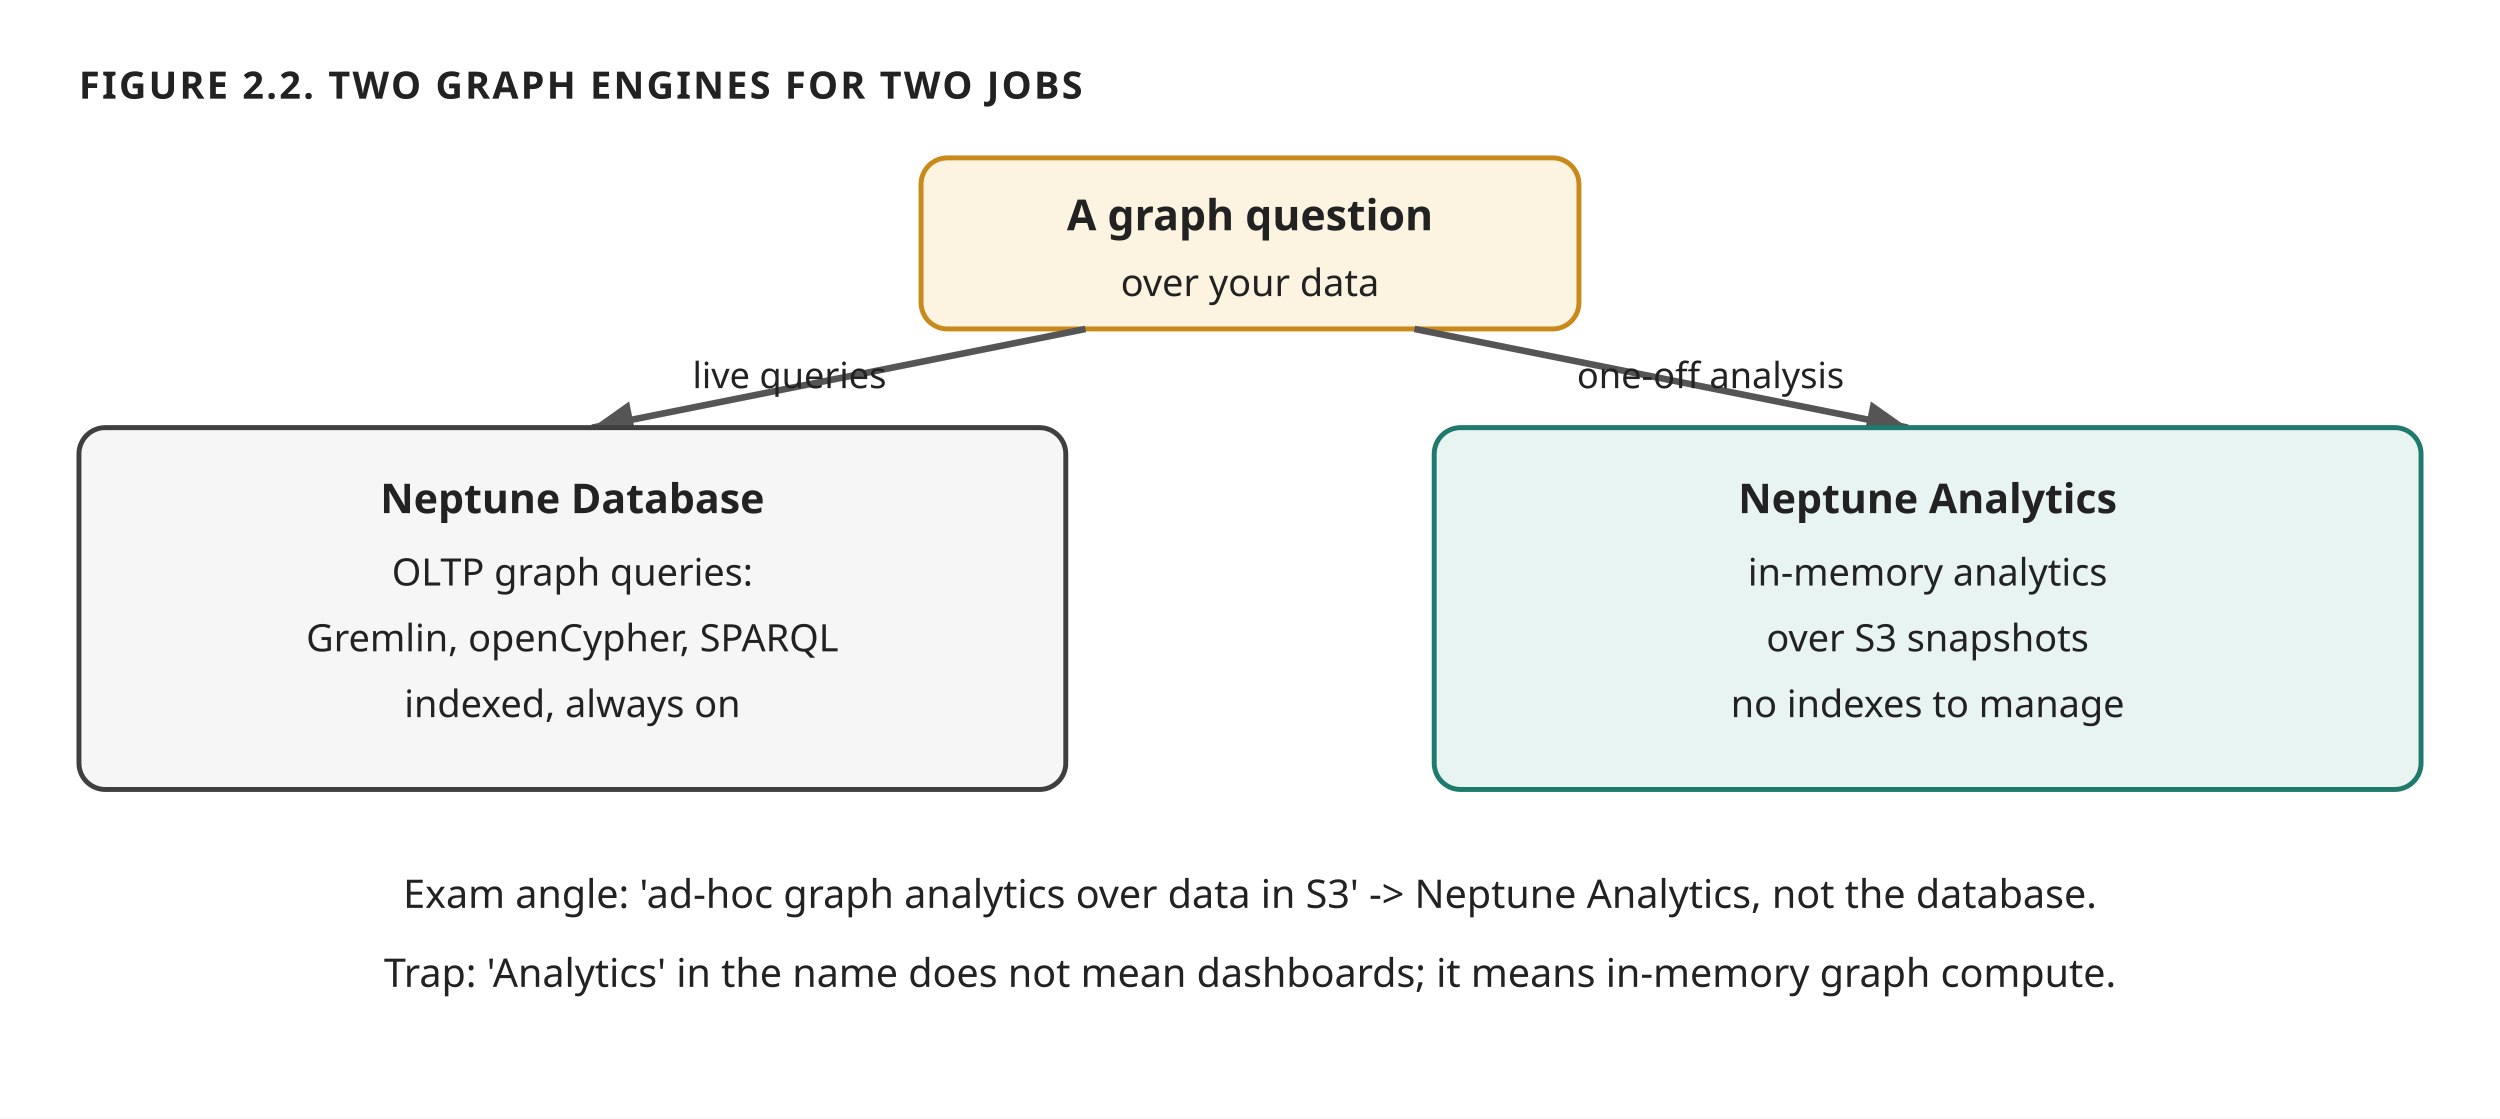
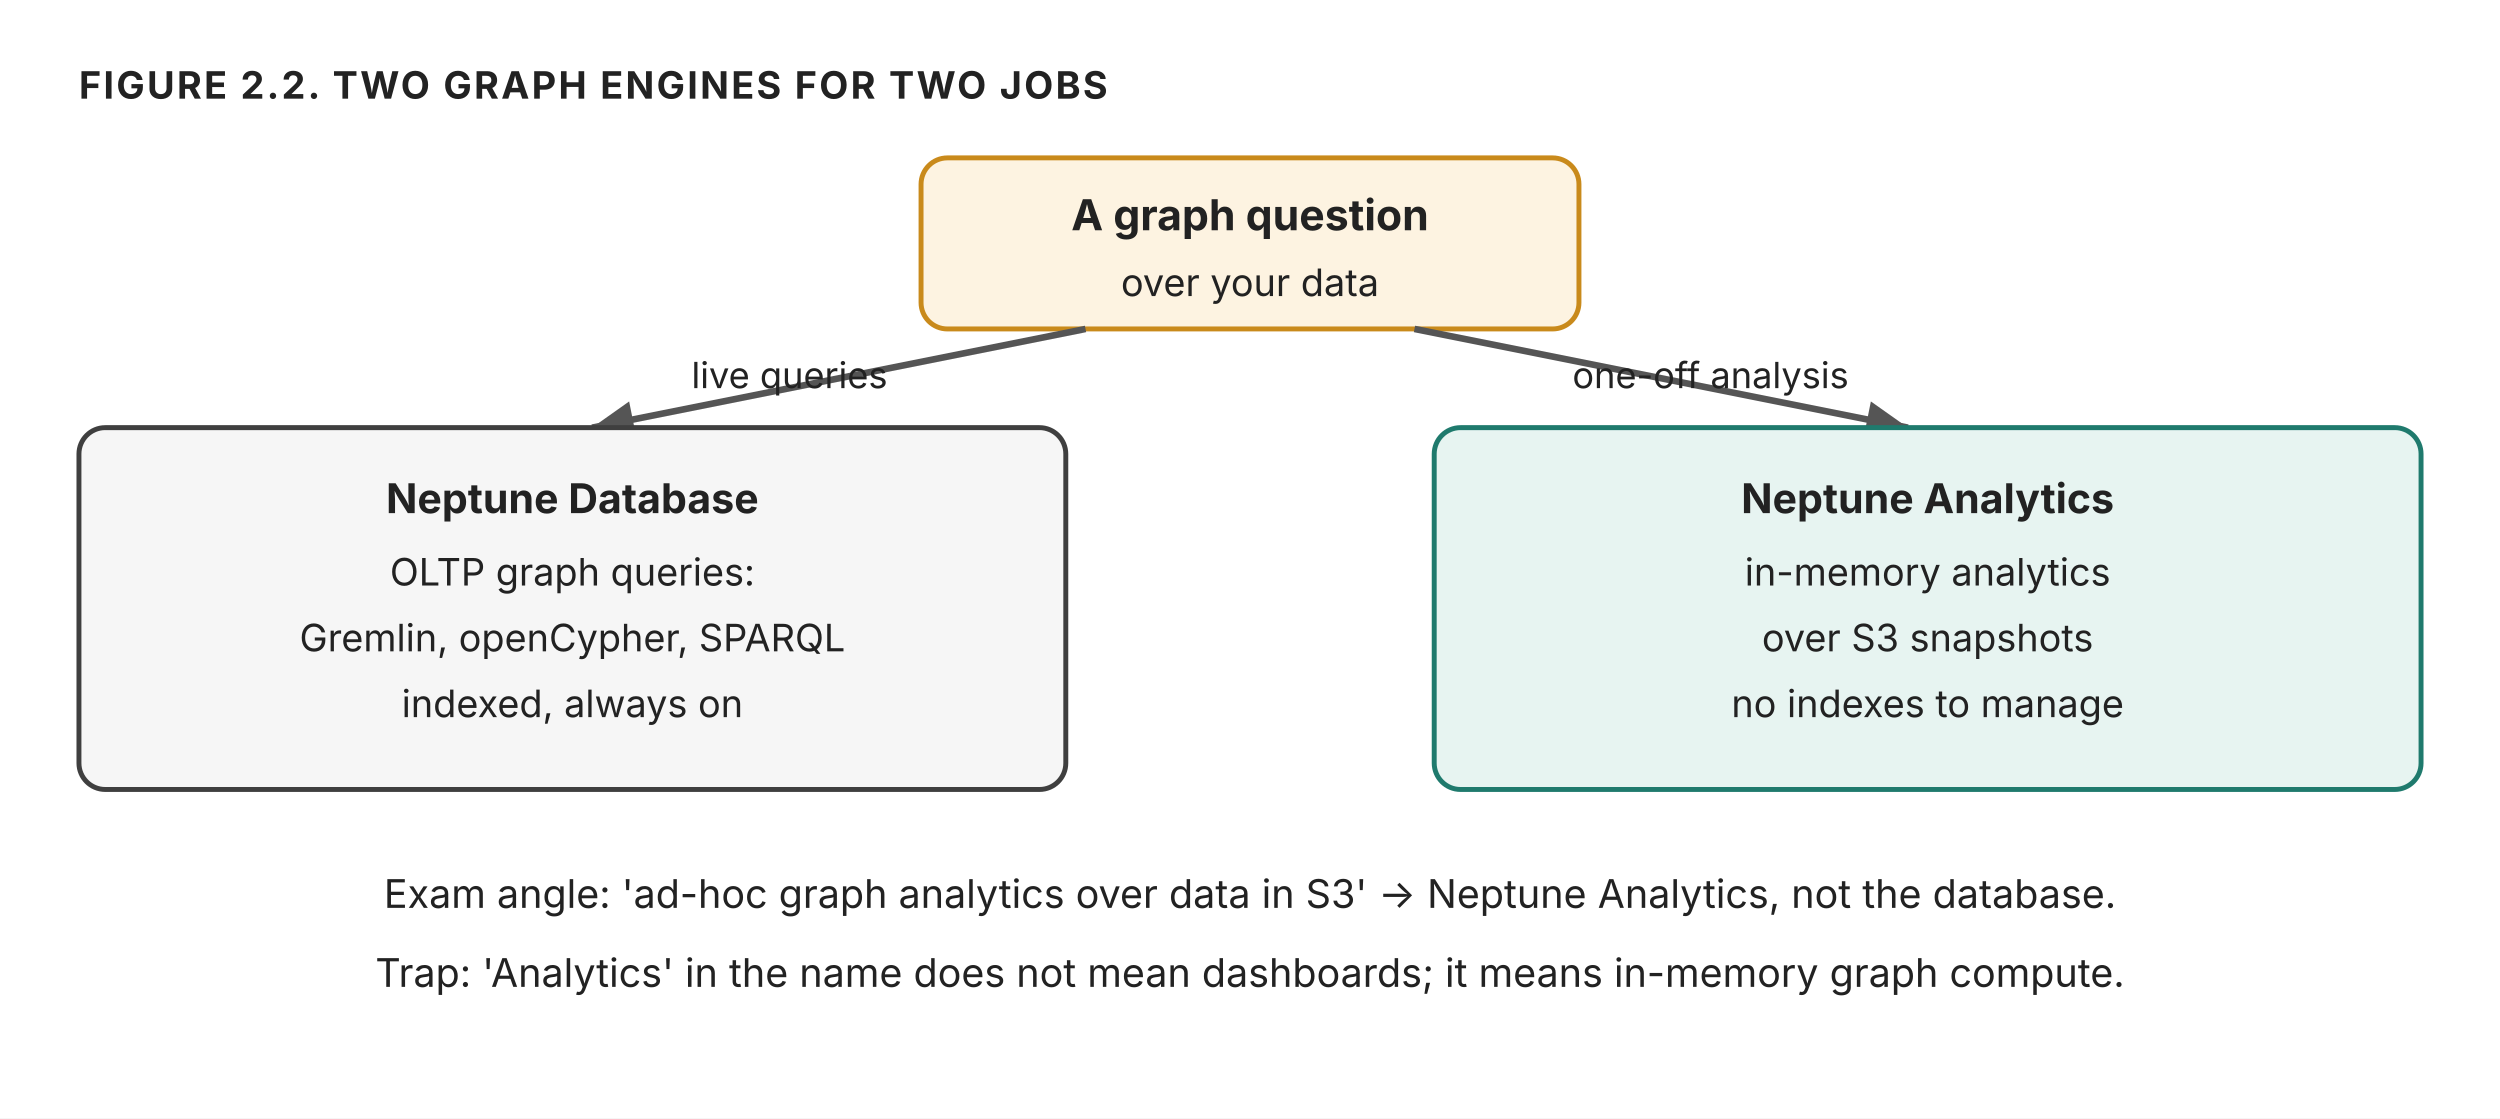
<svg xmlns="http://www.w3.org/2000/svg" width="760" height="340" viewBox="0 0 760 340" role="img" aria-label="Neptune database vs Neptune Analytics: OLTP graph queries vs in-memory analytics">
-   <style>text{font-family:'Trebuchet MS', Verdana, sans-serif;fill:#222222;}</style>
+   <style>text{font-family:"Anthropic Sans",Inter,"Source Sans 3","IBM Plex Sans",sans-serif;fill:#222222}</style>
  <rect width="760" height="340" fill="#ffffff" />
  <defs>
    <marker id="ar" viewBox="0 0 10 10" refX="9" refY="5" markerWidth="7" markerHeight="7" orient="auto-start-reverse">
      <path d="M 0 1 L 9 5 L 0 9 z" fill="#555555" />
    </marker>
    <marker id="arW" viewBox="0 0 10 10" refX="9" refY="5" markerWidth="7" markerHeight="7" orient="auto-start-reverse">
      <path d="M 0 1 L 9 5 L 0 9 z" fill="#ffffff" />
    </marker>
  </defs>
  <text x="24" y="30" font-size="11.5" fill="#555555" text-anchor="start" font-weight="700" letter-spacing="0.06em">FIGURE 2.2. TWO GRAPH ENGINES FOR TWO JOBS</text>
  <rect x="280" y="48" width="200" height="52" rx="8" fill="#fdf3e1" stroke="#c98a1b" stroke-width="1.5" />
  <text x="380" y="70" font-size="13" fill="#222222" text-anchor="middle" font-weight="700">A graph question</text>
  <text x="380" y="90" font-size="11.5" fill="#555555" text-anchor="middle">over your data</text>
  <line x1="330" y1="100" x2="180" y2="130" stroke="#555555" stroke-width="2" marker-end="url(#ar)" />
  <text x="240" y="118" font-size="11" fill="#555555" text-anchor="middle">live queries</text>
  <line x1="430" y1="100" x2="580" y2="130" stroke="#555555" stroke-width="2" marker-end="url(#ar)" />
  <text x="520" y="118" font-size="11" fill="#555555" text-anchor="middle">one-off analysis</text>
  <rect x="24" y="130" width="300" height="110" rx="8" fill="#f6f6f6" stroke="#3f3f3f" stroke-width="1.5" />
  <text x="174" y="156" font-size="12.5" fill="#222222" text-anchor="middle" font-weight="700">Neptune Database</text>
  <text x="174" y="178" font-size="11.5" fill="#222222" text-anchor="middle">OLTP graph queries:</text>
  <text x="174" y="198" font-size="11.5" fill="#555555" text-anchor="middle">Gremlin, openCypher, SPARQL</text>
  <text x="174" y="218" font-size="11.5" fill="#555555" text-anchor="middle">indexed, always on</text>
  <rect x="436" y="130" width="300" height="110" rx="8" fill="#e7f4f1" stroke="#1f7a6d" stroke-width="1.5" />
  <text x="586" y="156" font-size="12.5" fill="#222222" text-anchor="middle" font-weight="700">Neptune Analytics</text>
  <text x="586" y="178" font-size="11.5" fill="#222222" text-anchor="middle">in-memory analytics</text>
  <text x="586" y="198" font-size="11.5" fill="#555555" text-anchor="middle">over S3 snapshots</text>
  <text x="586" y="218" font-size="11.5" fill="#555555" text-anchor="middle">no indexes to manage</text>
  <text x="380" y="276" font-size="12" fill="#555555" text-anchor="middle">Exam angle: 'ad-hoc graph analytics over data in S3' -&gt; Neptune Analytics, not the database.</text>
  <text x="380" y="300" font-size="12" fill="#555555" text-anchor="middle">Trap: 'Analytics' in the name does not mean dashboards; it means in-memory graph compute.</text>
</svg>
